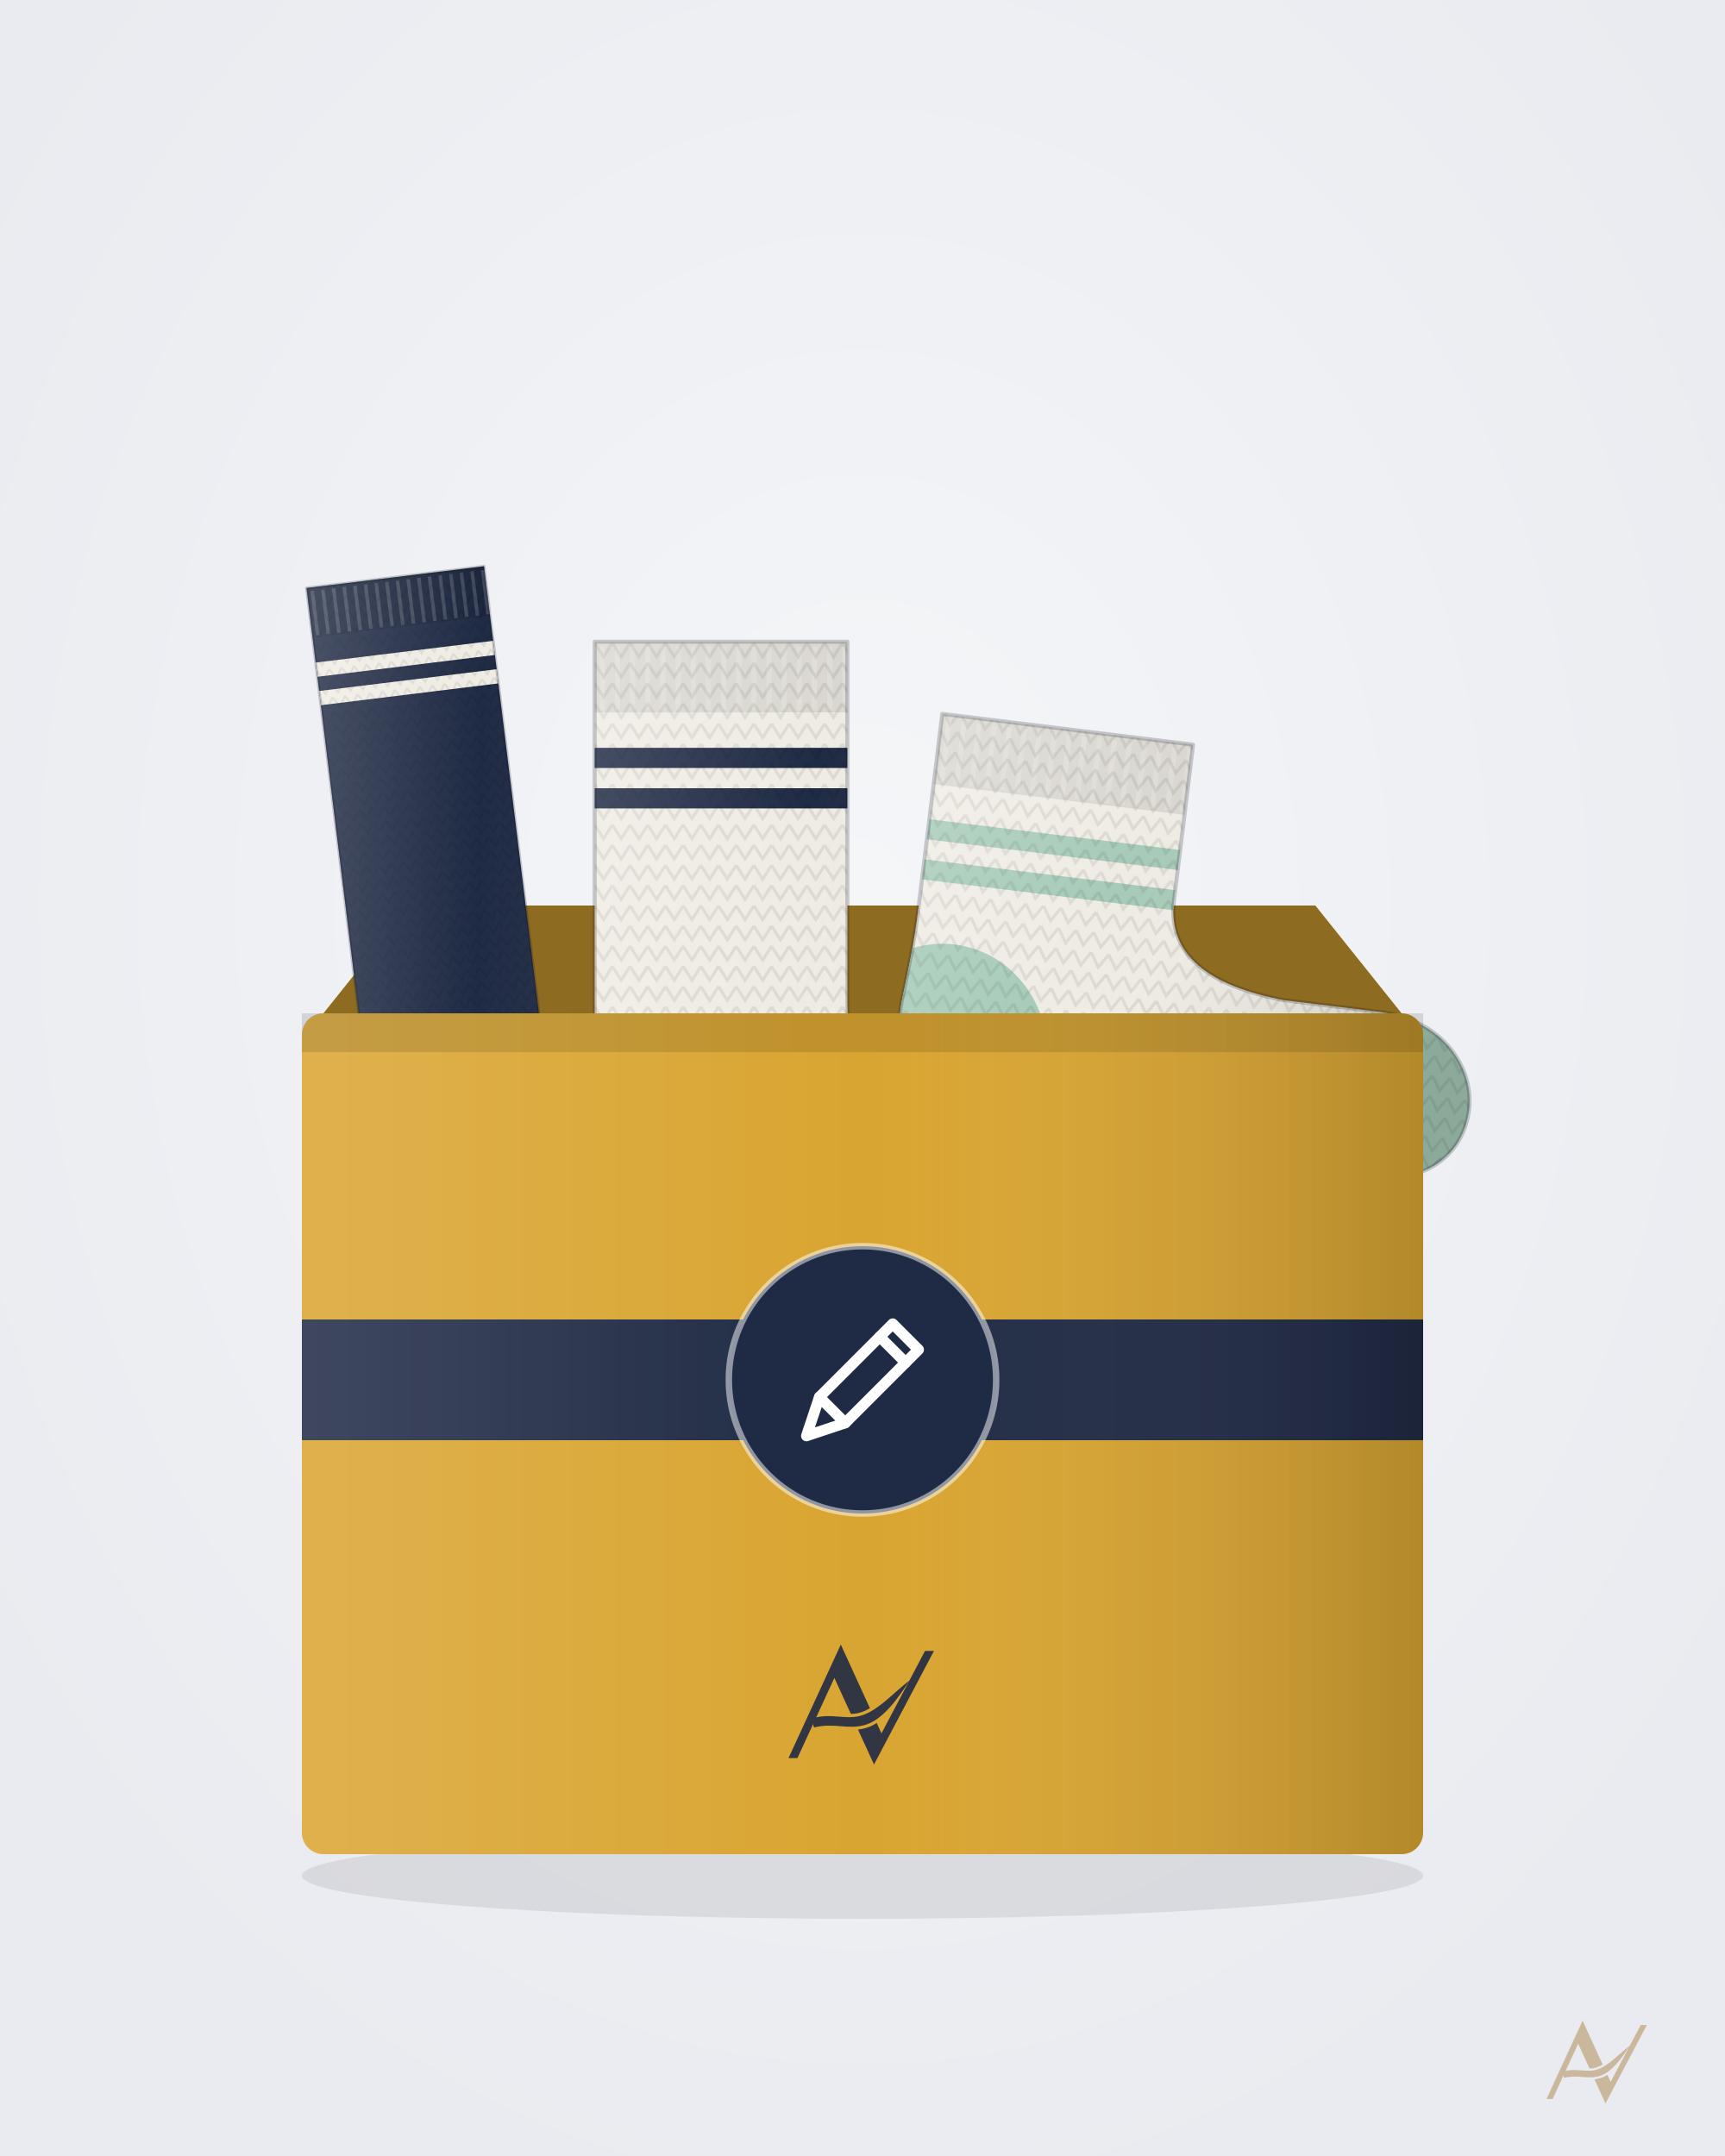
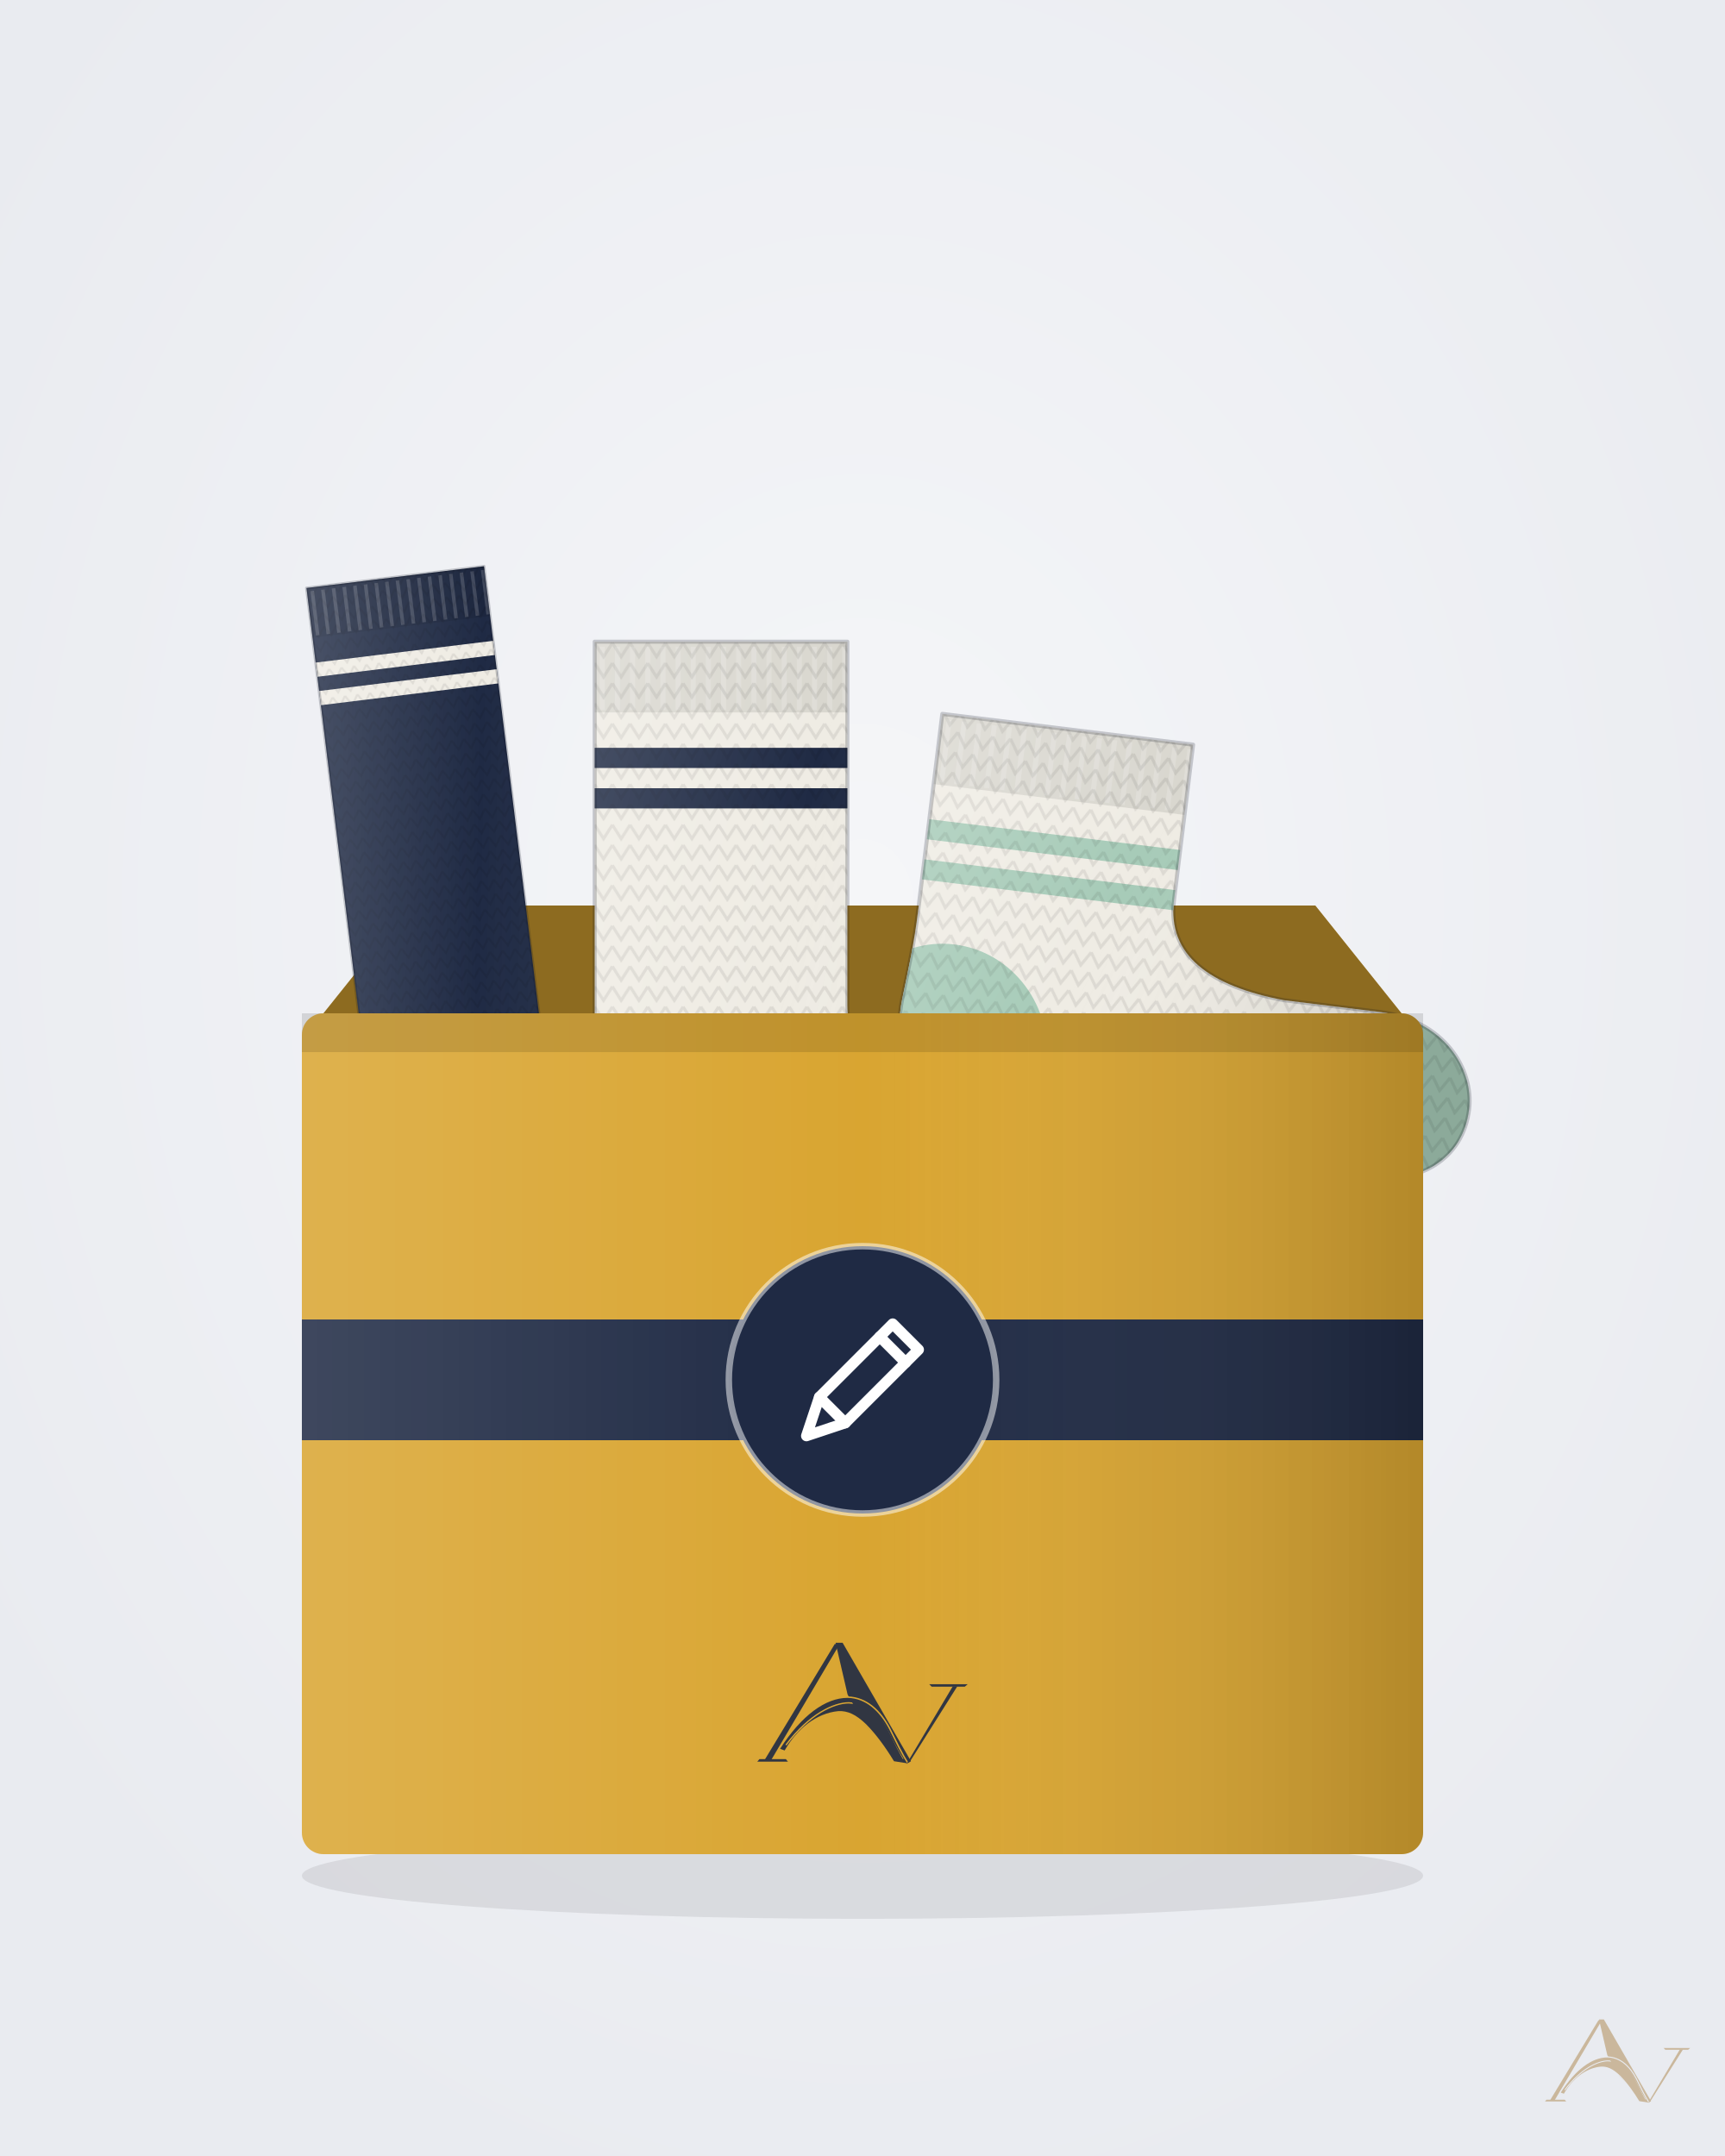
<svg xmlns="http://www.w3.org/2000/svg" viewBox="0 0 800 1000" role="img">
  <defs>
    <radialGradient id="light" cx=".5" cy=".42" r=".62">
      <stop offset="0" stop-color="#fff" stop-opacity=".55" />
      <stop offset="1" stop-color="#fff" stop-opacity="0" />
    </radialGradient>
  </defs>
  <rect width="800" height="1000" fill="#e9ebf0" />
  <rect width="800" height="1000" fill="url(#light)" />
  <ellipse cx="400" cy="870" rx="260" ry="20" fill="#000" fill-opacity=".08" />
  <defs>
    <linearGradient id="bx" x1="0" x2="1">
      <stop offset="0" stop-color="#fff" stop-opacity=".14" />
      <stop offset=".5" stop-color="#fff" stop-opacity="0" />
      <stop offset="1" stop-color="#000" stop-opacity=".18" />
    </linearGradient>
  </defs>
  <path d="M150 470L190 420H610L650 470Z" fill="#d9a531" />
  <path d="M150 470L190 420H610L650 470Z" fill="#000" fill-opacity=".35" />
  <g transform="rotate(-7 250 430) translate(162.1 365.3) scale(0.829646 0.829646)">
    <defs>
      <clipPath id="c-back-to-school-pack-in0">
        <path d="M0 -126H100V200C100 222 118 232 148 234H186C212 234 226 252 226 268C226 288 210 300 188 300H44C14 300 -4 280 -2 252C-1 240 0 230 0 216Z" />
      </clipPath>
      <pattern id="k-back-to-school-pack-in0" width="7" height="8" patternUnits="userSpaceOnUse">
        <path d="M0 0.5L3.5 6L7 0.5" fill="none" stroke="#000" stroke-opacity=".075" stroke-width="1.2" />
      </pattern>
      <linearGradient id="g-back-to-school-pack-in0" x1="0" x2="1" y1="0" y2="0.25">
        <stop offset="0" stop-color="#fff" stop-opacity=".2" />
        <stop offset=".42" stop-color="#fff" stop-opacity="0" />
        <stop offset="1" stop-color="#000" stop-opacity=".16" />
      </linearGradient>
    </defs>
    <path d="M0 -126H100V200C100 222 118 232 148 234H186C212 234 226 252 226 268C226 288 210 300 188 300H44C14 300 -4 280 -2 252C-1 240 0 230 0 216Z" fill="#1f2a44" />
    <g clip-path="url(#c-back-to-school-pack-in0)">
      <rect x="-10" y="-84" width="120" height="8" fill="#efece4" />
      <rect x="-10" y="-68" width="120" height="8" fill="#efece4" />
      <rect x="-10" y="-126" width="120" height="28" fill="#000" fill-opacity=".09" />
      <path d="M3 -124V-99" stroke="#fff" stroke-opacity=".16" stroke-width="2" />
      <path d="M9 -124V-99" stroke="#fff" stroke-opacity=".16" stroke-width="2" />
      <path d="M15 -124V-99" stroke="#fff" stroke-opacity=".16" stroke-width="2" />
      <path d="M21 -124V-99" stroke="#fff" stroke-opacity=".16" stroke-width="2" />
      <path d="M27 -124V-99" stroke="#fff" stroke-opacity=".16" stroke-width="2" />
      <path d="M33 -124V-99" stroke="#fff" stroke-opacity=".16" stroke-width="2" />
      <path d="M39 -124V-99" stroke="#fff" stroke-opacity=".16" stroke-width="2" />
      <path d="M45 -124V-99" stroke="#fff" stroke-opacity=".16" stroke-width="2" />
      <path d="M51 -124V-99" stroke="#fff" stroke-opacity=".16" stroke-width="2" />
      <path d="M57 -124V-99" stroke="#fff" stroke-opacity=".16" stroke-width="2" />
      <path d="M63 -124V-99" stroke="#fff" stroke-opacity=".16" stroke-width="2" />
      <path d="M69 -124V-99" stroke="#fff" stroke-opacity=".16" stroke-width="2" />
      <path d="M75 -124V-99" stroke="#fff" stroke-opacity=".16" stroke-width="2" />
      <path d="M81 -124V-99" stroke="#fff" stroke-opacity=".16" stroke-width="2" />
      <path d="M87 -124V-99" stroke="#fff" stroke-opacity=".16" stroke-width="2" />
      <path d="M93 -124V-99" stroke="#fff" stroke-opacity=".16" stroke-width="2" />
      <path d="M99 -124V-99" stroke="#fff" stroke-opacity=".16" stroke-width="2" />
      <rect x="-30" y="-156" width="290" height="466" fill="url(#k-back-to-school-pack-in0)" />
      <rect x="-6" y="-126" width="236" height="430" fill="url(#g-back-to-school-pack-in0)" />
    </g>
    <path d="M0 -126H100V200C100 222 118 232 148 234H186C212 234 226 252 226 268C226 288 210 300 188 300H44C14 300 -4 280 -2 252C-1 240 0 230 0 216Z" fill="none" stroke="#0b1220" stroke-opacity=".2" stroke-width="1.6" stroke-linejoin="round" />
  </g>
  <g transform="rotate(0 400 430) translate(275.8 232.0) scale(1.171875 1.171875)">
    <defs>
      <clipPath id="c-back-to-school-pack-in1">
        <path d="M0 56H100V200C100 222 118 232 148 234H186C212 234 226 252 226 268C226 288 210 300 188 300H44C14 300 -4 280 -2 252C-1 240 0 230 0 216Z" />
      </clipPath>
      <pattern id="k-back-to-school-pack-in1" width="7" height="8" patternUnits="userSpaceOnUse">
        <path d="M0 0.5L3.5 6L7 0.5" fill="none" stroke="#000" stroke-opacity=".075" stroke-width="1.2" />
      </pattern>
      <linearGradient id="g-back-to-school-pack-in1" x1="0" x2="1" y1="0" y2="0.25">
        <stop offset="0" stop-color="#fff" stop-opacity=".2" />
        <stop offset=".42" stop-color="#fff" stop-opacity="0" />
        <stop offset="1" stop-color="#000" stop-opacity=".16" />
      </linearGradient>
    </defs>
    <path d="M0 56H100V200C100 222 118 232 148 234H186C212 234 226 252 226 268C226 288 210 300 188 300H44C14 300 -4 280 -2 252C-1 240 0 230 0 216Z" fill="#efece4" />
    <g clip-path="url(#c-back-to-school-pack-in1)">
      <rect x="-10" y="98" width="120" height="8" fill="#1f2a44" />
      <rect x="-10" y="114" width="120" height="8" fill="#1f2a44" />
      <rect x="-10" y="56" width="120" height="28" fill="#000" fill-opacity=".09" />
      <path d="M3 58V83" stroke="#fff" stroke-opacity=".16" stroke-width="2" />
      <path d="M9 58V83" stroke="#fff" stroke-opacity=".16" stroke-width="2" />
      <path d="M15 58V83" stroke="#fff" stroke-opacity=".16" stroke-width="2" />
      <path d="M21 58V83" stroke="#fff" stroke-opacity=".16" stroke-width="2" />
      <path d="M27 58V83" stroke="#fff" stroke-opacity=".16" stroke-width="2" />
      <path d="M33 58V83" stroke="#fff" stroke-opacity=".16" stroke-width="2" />
      <path d="M39 58V83" stroke="#fff" stroke-opacity=".16" stroke-width="2" />
      <path d="M45 58V83" stroke="#fff" stroke-opacity=".16" stroke-width="2" />
      <path d="M51 58V83" stroke="#fff" stroke-opacity=".16" stroke-width="2" />
      <path d="M57 58V83" stroke="#fff" stroke-opacity=".16" stroke-width="2" />
      <path d="M63 58V83" stroke="#fff" stroke-opacity=".16" stroke-width="2" />
      <path d="M69 58V83" stroke="#fff" stroke-opacity=".16" stroke-width="2" />
      <path d="M75 58V83" stroke="#fff" stroke-opacity=".16" stroke-width="2" />
      <path d="M81 58V83" stroke="#fff" stroke-opacity=".16" stroke-width="2" />
      <path d="M87 58V83" stroke="#fff" stroke-opacity=".16" stroke-width="2" />
      <path d="M93 58V83" stroke="#fff" stroke-opacity=".16" stroke-width="2" />
      <path d="M99 58V83" stroke="#fff" stroke-opacity=".16" stroke-width="2" />
      <ellipse cx="16" cy="272" rx="42" ry="44" fill="#1f2a44" />
      <ellipse cx="232" cy="266" rx="46" ry="52" fill="#1f2a44" />
      <rect x="-30" y="26" width="290" height="284" fill="url(#k-back-to-school-pack-in1)" />
      <rect x="-6" y="56" width="236" height="248" fill="url(#g-back-to-school-pack-in1)" />
    </g>
    <path d="M0 56H100V200C100 222 118 232 148 234H186C212 234 226 252 226 268C226 288 210 300 188 300H44C14 300 -4 280 -2 252C-1 240 0 230 0 216Z" fill="none" stroke="#0b1220" stroke-opacity=".2" stroke-width="1.6" stroke-linejoin="round" />
  </g>
  <g transform="rotate(7 550 430) translate(425.8 183.9) scale(1.171875 1.171875)">
    <defs>
      <clipPath id="c-back-to-school-pack-in2">
        <path d="M0 138H100V200C100 222 118 232 148 234H186C212 234 226 252 226 268C226 288 210 300 188 300H44C14 300 -4 280 -2 252C-1 240 0 230 0 216Z" />
      </clipPath>
      <pattern id="k-back-to-school-pack-in2" width="7" height="8" patternUnits="userSpaceOnUse">
        <path d="M0 0.5L3.5 6L7 0.5" fill="none" stroke="#000" stroke-opacity=".075" stroke-width="1.2" />
      </pattern>
      <linearGradient id="g-back-to-school-pack-in2" x1="0" x2="1" y1="0" y2="0.25">
        <stop offset="0" stop-color="#fff" stop-opacity=".2" />
        <stop offset=".42" stop-color="#fff" stop-opacity="0" />
        <stop offset="1" stop-color="#000" stop-opacity=".16" />
      </linearGradient>
    </defs>
    <path d="M0 138H100V200C100 222 118 232 148 234H186C212 234 226 252 226 268C226 288 210 300 188 300H44C14 300 -4 280 -2 252C-1 240 0 230 0 216Z" fill="#efece4" />
    <g clip-path="url(#c-back-to-school-pack-in2)">
      <rect x="-10" y="180" width="120" height="8" fill="#a7cbb8" />
      <rect x="-10" y="196" width="120" height="8" fill="#a7cbb8" />
      <rect x="-10" y="138" width="120" height="28" fill="#000" fill-opacity=".09" />
      <path d="M3 140V165" stroke="#fff" stroke-opacity=".16" stroke-width="2" />
      <path d="M9 140V165" stroke="#fff" stroke-opacity=".16" stroke-width="2" />
      <path d="M15 140V165" stroke="#fff" stroke-opacity=".16" stroke-width="2" />
      <path d="M21 140V165" stroke="#fff" stroke-opacity=".16" stroke-width="2" />
      <path d="M27 140V165" stroke="#fff" stroke-opacity=".16" stroke-width="2" />
      <path d="M33 140V165" stroke="#fff" stroke-opacity=".16" stroke-width="2" />
      <path d="M39 140V165" stroke="#fff" stroke-opacity=".16" stroke-width="2" />
      <path d="M45 140V165" stroke="#fff" stroke-opacity=".16" stroke-width="2" />
      <path d="M51 140V165" stroke="#fff" stroke-opacity=".16" stroke-width="2" />
      <path d="M57 140V165" stroke="#fff" stroke-opacity=".16" stroke-width="2" />
      <path d="M63 140V165" stroke="#fff" stroke-opacity=".16" stroke-width="2" />
      <path d="M69 140V165" stroke="#fff" stroke-opacity=".16" stroke-width="2" />
      <path d="M75 140V165" stroke="#fff" stroke-opacity=".16" stroke-width="2" />
      <path d="M81 140V165" stroke="#fff" stroke-opacity=".16" stroke-width="2" />
      <path d="M87 140V165" stroke="#fff" stroke-opacity=".16" stroke-width="2" />
      <path d="M93 140V165" stroke="#fff" stroke-opacity=".16" stroke-width="2" />
      <path d="M99 140V165" stroke="#fff" stroke-opacity=".16" stroke-width="2" />
      <ellipse cx="16" cy="272" rx="42" ry="44" fill="#a7cbb8" />
      <ellipse cx="232" cy="266" rx="46" ry="52" fill="#a7cbb8" />
      <rect x="-30" y="108" width="290" height="202" fill="url(#k-back-to-school-pack-in2)" />
      <rect x="-6" y="138" width="236" height="166" fill="url(#g-back-to-school-pack-in2)" />
    </g>
    <path d="M0 138H100V200C100 222 118 232 148 234H186C212 234 226 252 226 268C226 288 210 300 188 300H44C14 300 -4 280 -2 252C-1 240 0 230 0 216Z" fill="none" stroke="#0b1220" stroke-opacity=".2" stroke-width="1.6" stroke-linejoin="round" />
  </g>
  <rect x="140" y="470" width="520" height="390" rx="10" fill="#d9a531" />
  <rect x="140" y="470" width="520" height="390" rx="10" fill="url(#bx)" />
  <rect x="140" y="470" width="520" height="18" fill="#000" fill-opacity=".12" />
  <rect x="140" y="612" width="520" height="56" fill="#1f2a44" />
  <rect x="140" y="612" width="520" height="56" fill="url(#bx)" />
  <circle cx="400" cy="640" r="62" fill="#1f2a44" stroke="#fff" stroke-opacity=".5" stroke-width="3" />
  <g transform="translate(400 640)" fill="none" stroke="#fff" stroke-width="5" stroke-linecap="round" stroke-linejoin="round">
    <path d="M-26 26L-20 8L14 -26L26 -14L-8 20Z" />
    <path d="M-20 8L-8 20M8 -20L20 -8" />
  </g>
-   <g transform="translate(400 790) scale(0.5918) translate(-61 -49)" opacity=".9">
-     <defs>
-       <clipPath id="bxback-to-school-pack-z">
-         <rect x="38" y="0" width="42" height="100" />
-       </clipPath>
-       <mask id="bxback-to-school-pack-m" maskUnits="userSpaceOnUse" x="-10" y="-10" width="140" height="120">
-         <rect x="-10" y="-10" width="140" height="120" fill="#fff" />
-         <path d="M21 61C37 56 49 63 62 58S85 41 98 31C89 45 77 62 63 66S39 64 23 68Z" fill="none" stroke="#000" stroke-width="5" stroke-linejoin="round" clip-path="url(#bxback-to-school-pack-z)" />
-       </mask>
-     </defs>
-     <g fill="#1f2a44">
-       <path d="M3 92L44 3L75.86 72.65L110 8L117 8L70 97L38.96 29.14L10 92Z" mask="url(#bxback-to-school-pack-m)" />
-       <path d="M21 61C37 56 49 63 62 58S85 41 98 31C89 45 77 62 63 66S39 64 23 68Z" />
-     </g>
-   </g>
-   <g transform="translate(716 936) scale(0.4082)" opacity=".55">
-     <defs>
-       <clipPath id="wm-z">
-         <rect x="38" y="0" width="42" height="100" />
-       </clipPath>
-       <mask id="wm-m" maskUnits="userSpaceOnUse" x="-10" y="-10" width="140" height="120">
-         <rect x="-10" y="-10" width="140" height="120" fill="#fff" />
-         <path d="M21 61C37 56 49 63 62 58S85 41 98 31C89 45 77 62 63 66S39 64 23 68Z" fill="none" stroke="#000" stroke-width="5" stroke-linejoin="round" clip-path="url(#wm-z)" />
-       </mask>
-     </defs>
-     <g fill="#b08d57">
-       <path d="M3 92L44 3L75.86 72.65L110 8L117 8L70 97L38.96 29.14L10 92Z" mask="url(#wm-m)" />
-       <path d="M21 61C37 56 49 63 62 58S85 41 98 31C89 45 77 62 63 66S39 64 23 68Z" />
+   <g transform="translate(400 790) scale(0.1921) translate(-258 -151)" opacity=".9">
+     <defs>
+       <mask id="bxback-to-school-pack-over" maskUnits="userSpaceOnUse" x="0" y="0" width="620" height="420">
+         <rect x="0" y="0" width="620" height="420" fill="#fff" />
+         <path d="M95 303C147 222 205 180 258 180C303 181 336 213 358 255C374 287 388 317 402 338L370 333C350 300 327 268 302 243C278 220 258 211 236 212C182 217 136 255 106 307Z" fill="none" stroke="#000" stroke-width="7" stroke-linejoin="round" />
+       </mask>
+       <mask id="bxback-to-school-pack-fold" maskUnits="userSpaceOnUse" x="0" y="0" width="620" height="420">
+         <rect x="0" y="0" width="620" height="420" fill="#fff" />
+         <path d="M110 293C166 219 225 192 261 192C301 194 333 221 351 254C365 281 377 305 391 327" fill="none" stroke="#000" stroke-width="3.2" stroke-linecap="round" />
+       </mask>
+     </defs>
+     <g transform="translate(-36 -42)" fill="#1f2a44">
+       <g mask="url(#bxback-to-school-pack-over)">
+         <path d="M227 50L239 50L73 331H57Z" />
+         <path d="M229 47L258 172L300 245L384 334L400 340L411 333L246 47Z" />
+       </g>
+       <path d="M40 334H114L109 328H45Z" />
+       <path d="M400 340L409 333L523 152H512Z" />
+       <path d="M455 147H548L541 153H461Z" />
+       <path d="M95 303C147 222 205 180 258 180C303 181 336 213 358 255C374 287 388 317 402 338L370 333C350 300 327 268 302 243C278 220 258 211 236 212C182 217 136 255 106 307Z" mask="url(#bxback-to-school-pack-fold)" />
+     </g>
+   </g>
+   <g transform="translate(716 936) scale(0.1325)" opacity=".55">
+     <defs>
+       <mask id="wm-over" maskUnits="userSpaceOnUse" x="0" y="0" width="620" height="420">
+         <rect x="0" y="0" width="620" height="420" fill="#fff" />
+         <path d="M95 303C147 222 205 180 258 180C303 181 336 213 358 255C374 287 388 317 402 338L370 333C350 300 327 268 302 243C278 220 258 211 236 212C182 217 136 255 106 307Z" fill="none" stroke="#000" stroke-width="7" stroke-linejoin="round" />
+       </mask>
+       <mask id="wm-fold" maskUnits="userSpaceOnUse" x="0" y="0" width="620" height="420">
+         <rect x="0" y="0" width="620" height="420" fill="#fff" />
+         <path d="M110 293C166 219 225 192 261 192C301 194 333 221 351 254C365 281 377 305 391 327" fill="none" stroke="#000" stroke-width="3.2" stroke-linecap="round" />
+       </mask>
+     </defs>
+     <g transform="translate(-36 -42)" fill="#b08d57">
+       <g mask="url(#wm-over)">
+         <path d="M227 50L239 50L73 331H57Z" />
+         <path d="M229 47L258 172L300 245L384 334L400 340L411 333L246 47Z" />
+       </g>
+       <path d="M40 334H114L109 328H45Z" />
+       <path d="M400 340L409 333L523 152H512Z" />
+       <path d="M455 147H548L541 153H461Z" />
+       <path d="M95 303C147 222 205 180 258 180C303 181 336 213 358 255C374 287 388 317 402 338L370 333C350 300 327 268 302 243C278 220 258 211 236 212C182 217 136 255 106 307Z" mask="url(#wm-fold)" />
    </g>
  </g>
</svg>
